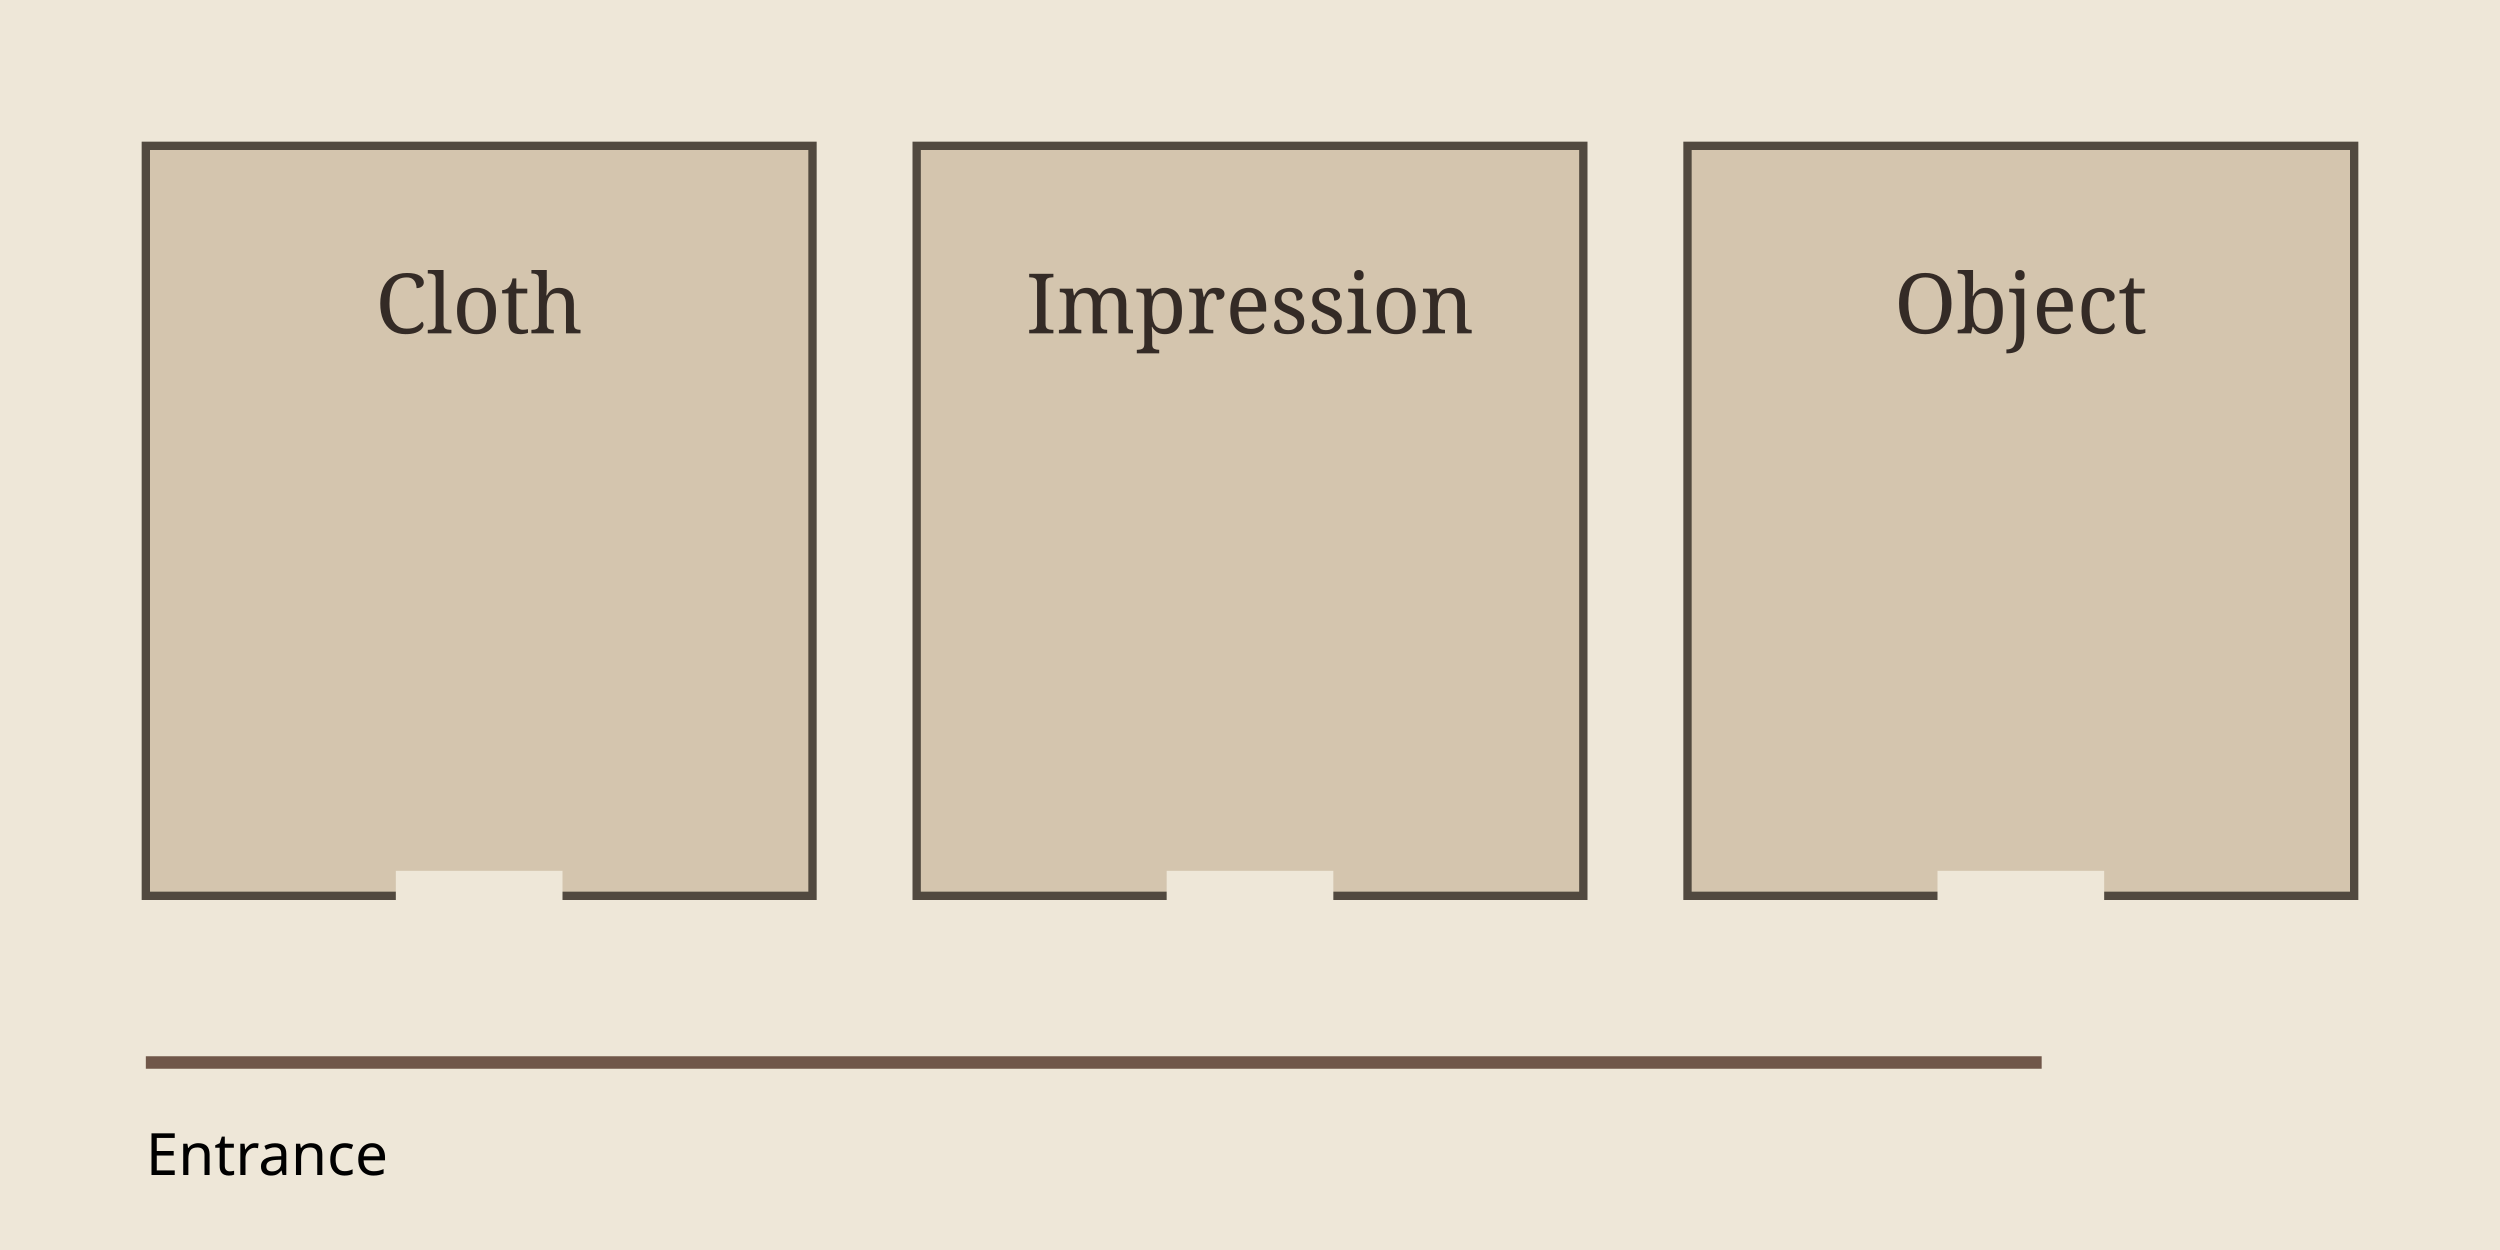
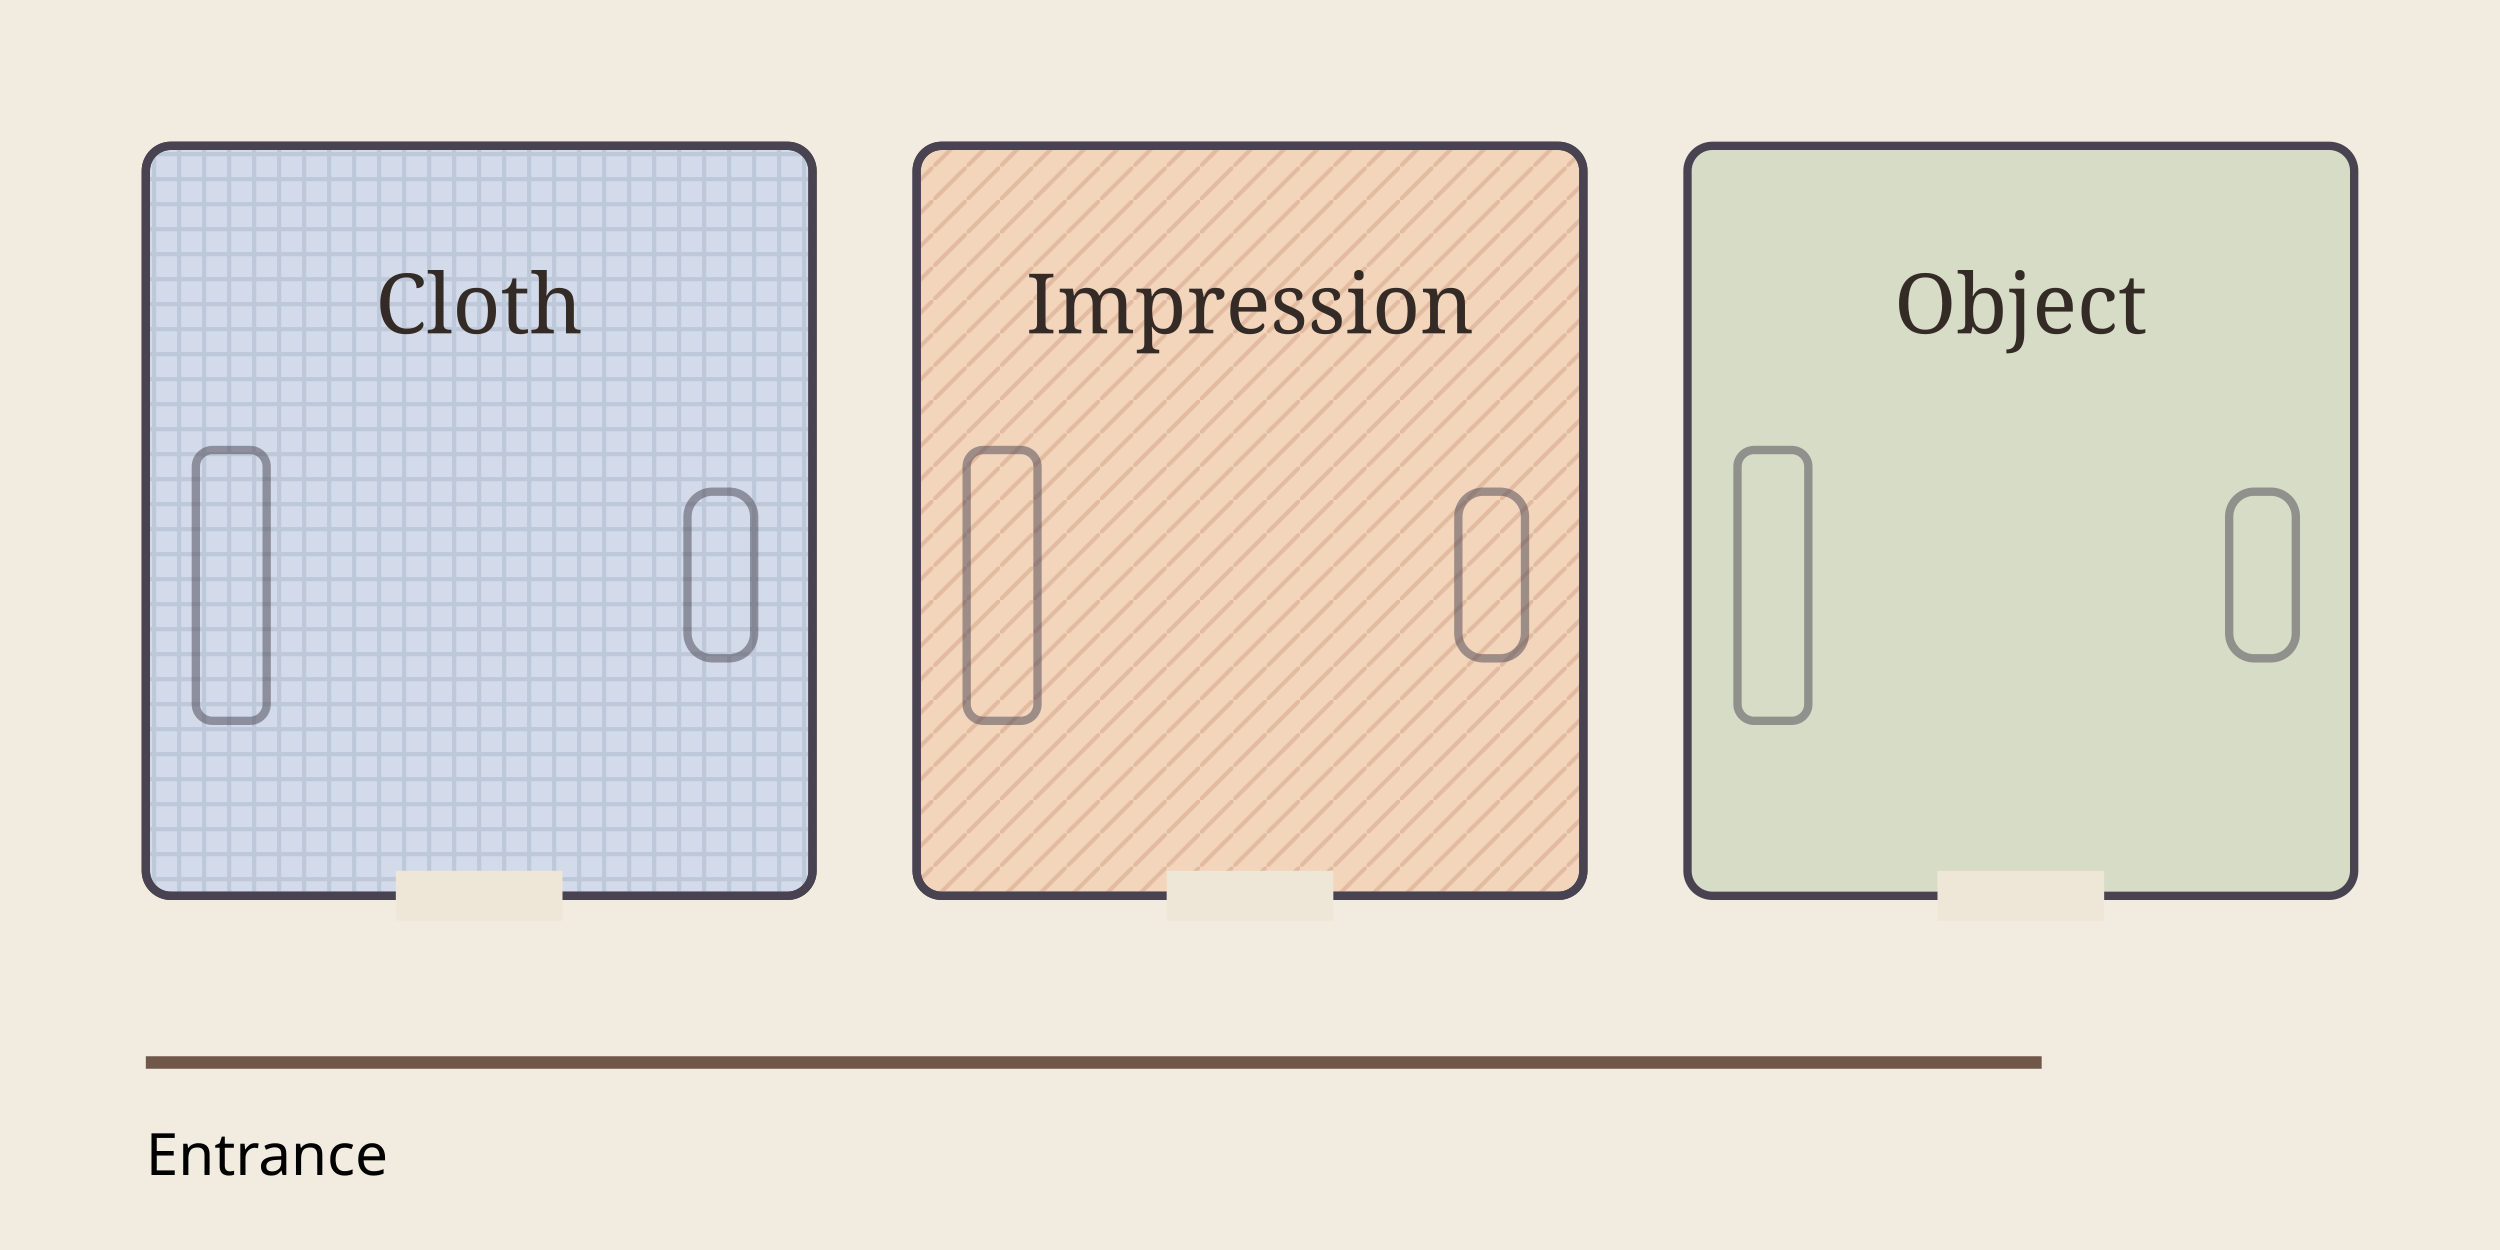
<svg xmlns="http://www.w3.org/2000/svg" viewBox="0 0 600 300" role="img" aria-label="One exhibition floor with three galleries bordering a shared corridor">
-   <rect width="600" height="300" fill="#eee7d8" />
-   <g fill="#d4c5ae" stroke="#51493f" stroke-width="2">
-     <path d="M35 35h160v180H35z" />
-     <path d="M220 35h160v180H220z" />
-     <path d="M405 35h160v180H405z" />
+   <rect width="600" height="300" fill="#f1ecdf" />
+   <defs>
+     <pattern id="weave" width="6" height="6" patternUnits="userSpaceOnUse">
+       <path d="M0 1h6M1 0v6" stroke="#7d90a8" opacity=".25" />
+     </pattern>
+     <pattern id="print" width="8" height="8" patternUnits="userSpaceOnUse">
+       <path d="M0 8L8 0" stroke="#ab6a49" opacity=".24" />
+     </pattern>
+   </defs>
+   <g stroke="#494351" stroke-width="2">
+     <rect x="35" y="35" width="160" height="180" rx="6" fill="#d3dbea" />
+     <rect x="35" y="35" width="160" height="180" rx="6" fill="url(#weave)" />
+     <g fill="none" opacity=".5">
+       <rect x="47" y="108" width="17" height="65" rx="4" />
+       <rect x="165" y="118" width="16" height="40" rx="6" />
+     </g>
+     <rect x="220" y="35" width="160" height="180" rx="6" fill="#f3d5bc" />
+     <rect x="220" y="35" width="160" height="180" rx="6" fill="url(#print)" />
+     <g fill="none" opacity=".5">
+       <rect x="232" y="108" width="17" height="65" rx="4" />
+       <rect x="350" y="118" width="16" height="40" rx="6" />
+     </g>
+     <rect x="405" y="35" width="160" height="180" rx="6" fill="#d6dcc6" />
+     <g fill="none" opacity=".5">
+       <rect x="417" y="108" width="17" height="65" rx="4" />
+       <rect x="535" y="118" width="16" height="40" rx="6" />
+     </g>
  </g>
  <g font-family="Georgia" font-size="20" fill="#342b26" text-anchor="middle">
    <text x="115" y="80">Cloth</text>
    <text x="300" y="80">Impression</text>
    <text x="485" y="80">Object</text>
  </g>
  <path d="M35 255H490" fill="none" stroke="#705749" stroke-width="3" />
  <g stroke="#eee7d8" stroke-width="12">
    <path d="M95 215h40m145 0h40m145 0h40" />
  </g>
  <text x="35" y="282" font-family="sans-serif" font-size="14">Entrance</text>
</svg>
